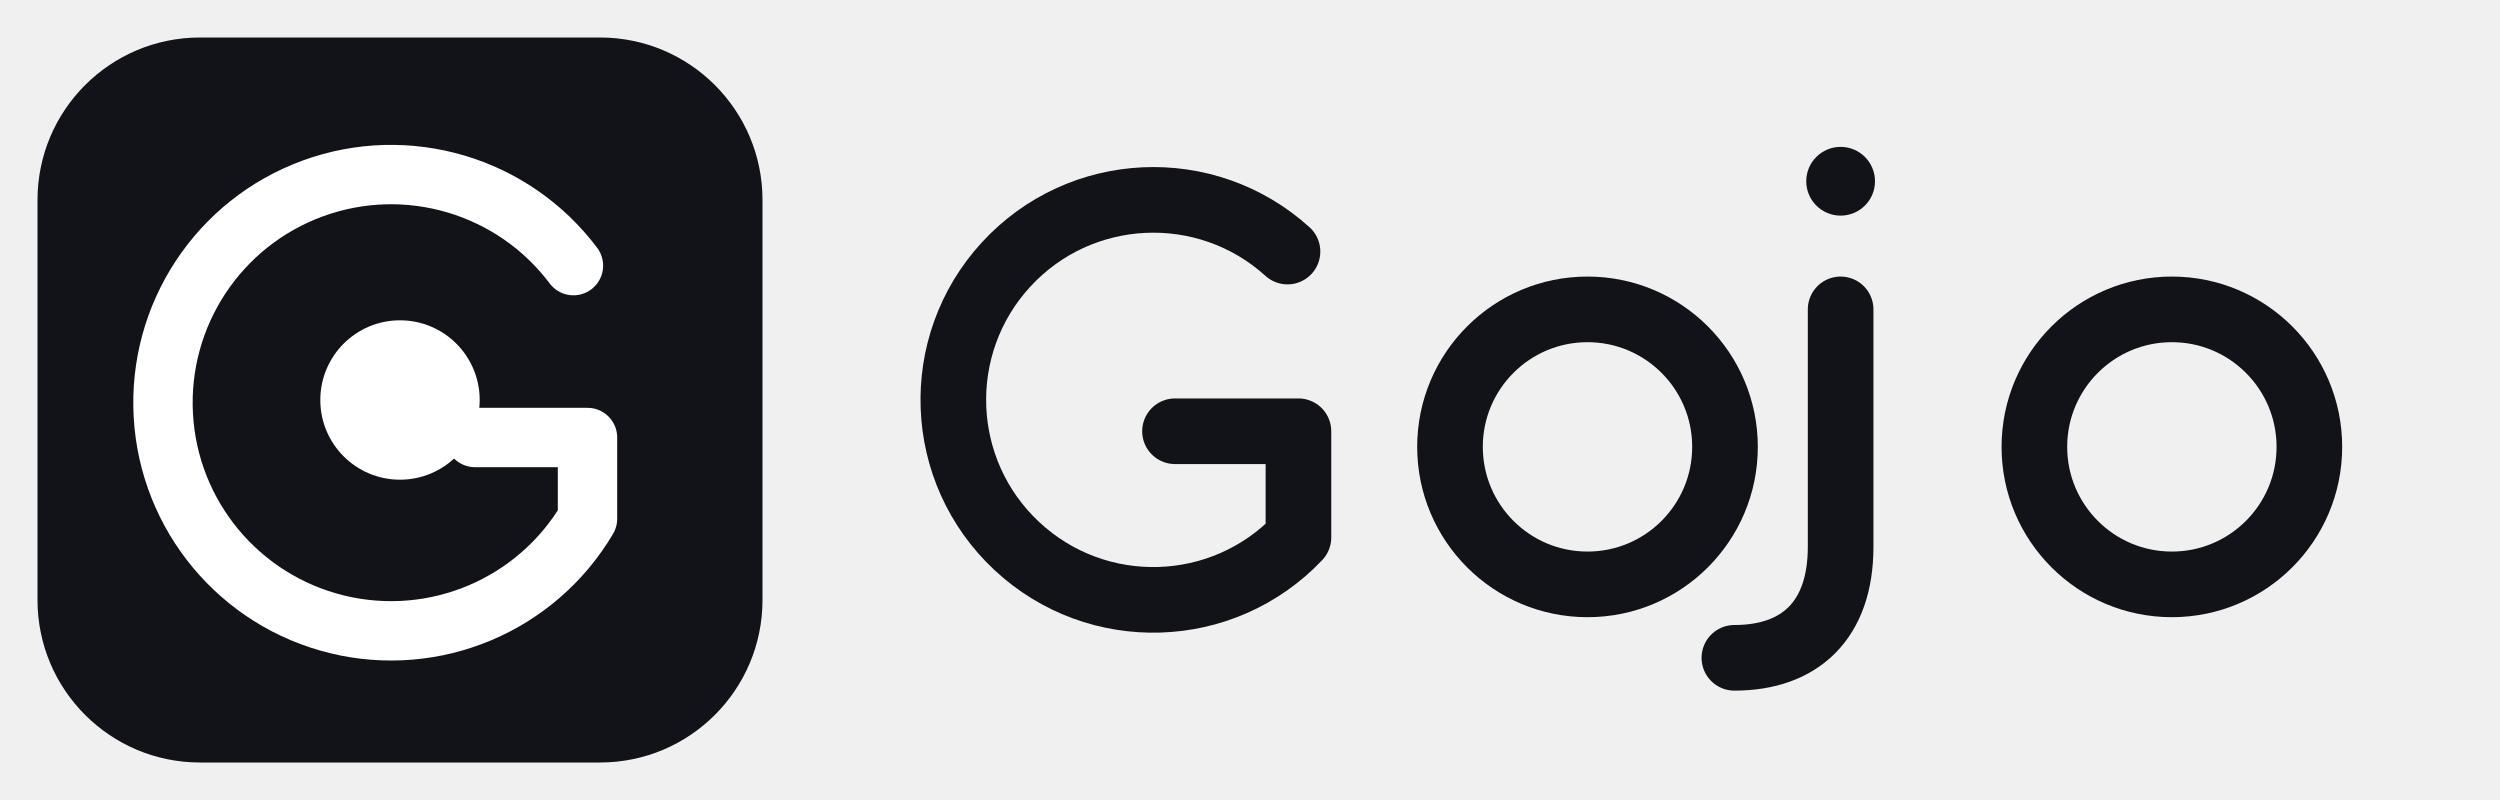
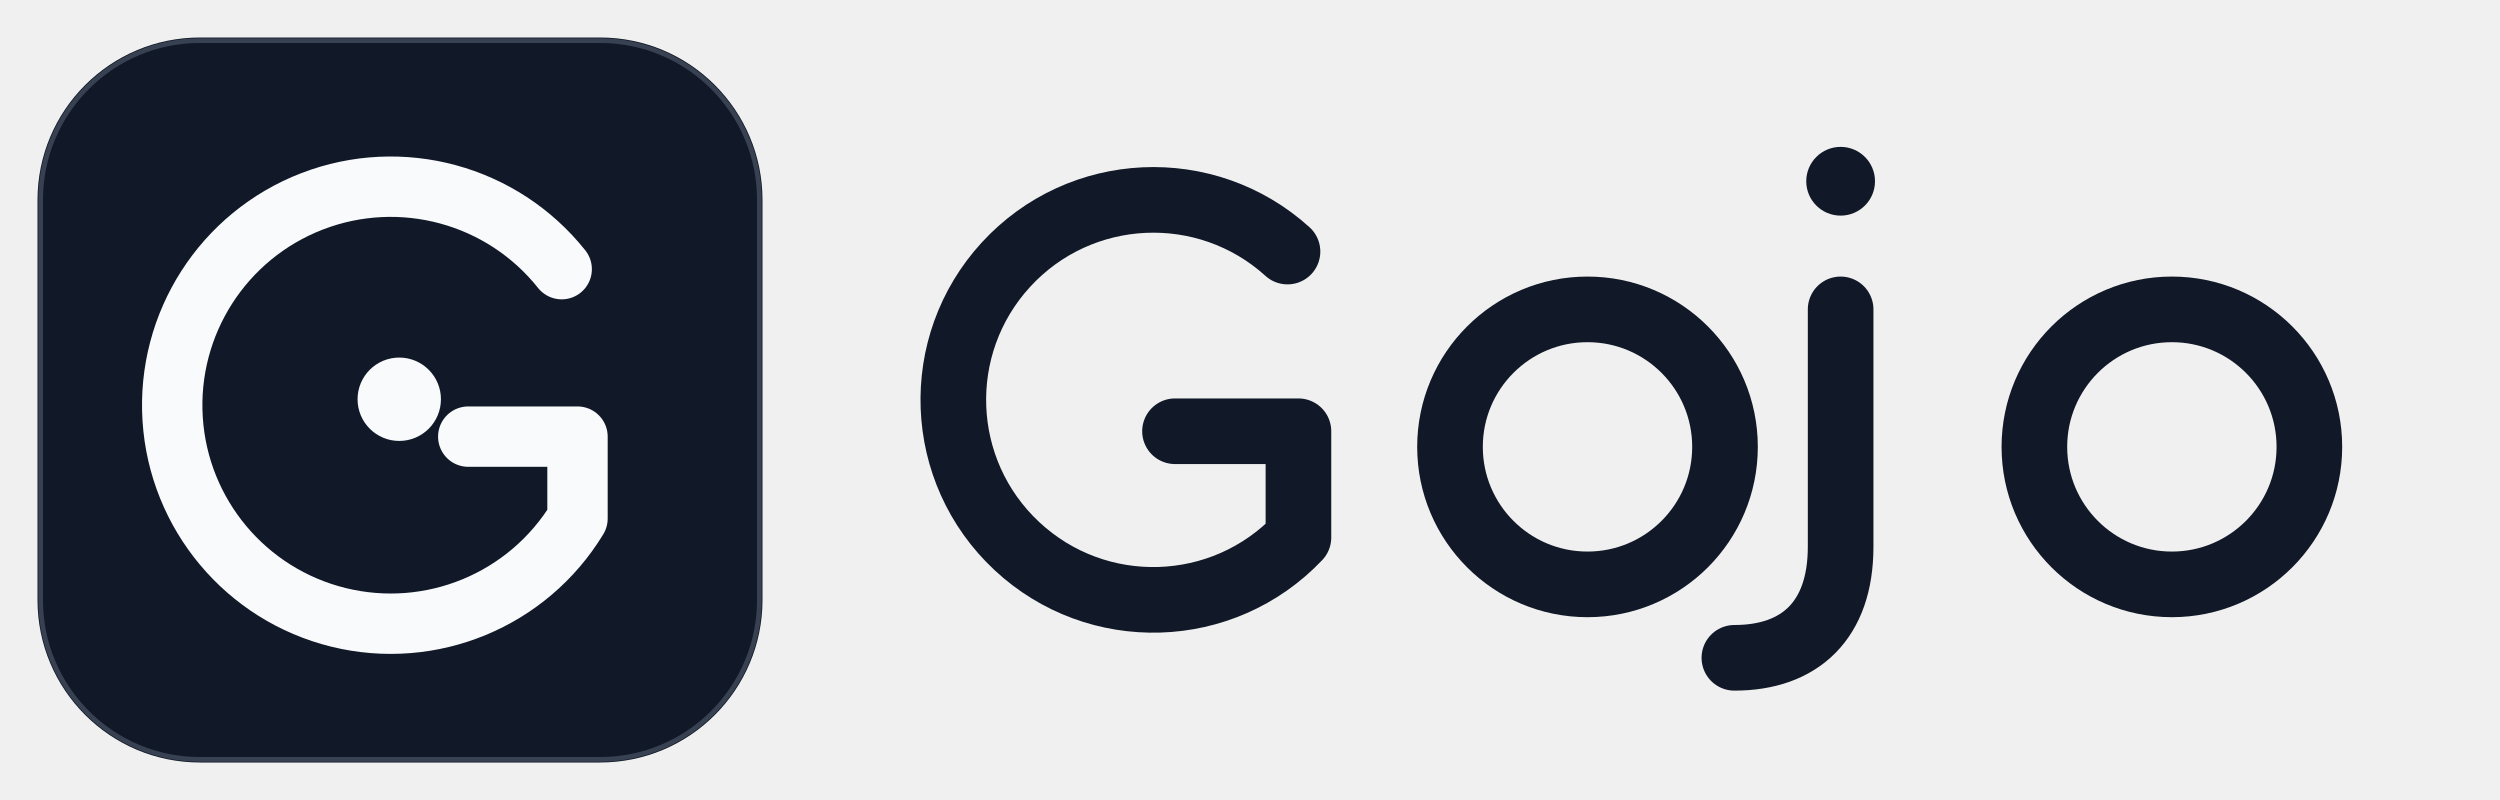
<svg xmlns="http://www.w3.org/2000/svg" width="1600" height="512" viewBox="0 0 1600 512" role="img" aria-labelledby="title desc">
-   <rect x="24" y="24" width="464" height="464" rx="104" fill="#111318" />
-   <path d="M367 170 A146 146 0 1 0 376 332 L376 280 L304 280" fill="none" stroke="#FFFFFF" stroke-width="38" stroke-linecap="round" stroke-linejoin="round" />
-   <circle cx="256" cy="256" r="51" fill="#FFFFFF" />
-   <g fill="none" stroke="#111318" stroke-width="42" stroke-linecap="round" stroke-linejoin="round">
+   <rect x="24" y="24" width="464" height="464" rx="104" fill="#111827" />
+   <rect x="26" y="26" width="460" height="460" rx="102" fill="none" stroke="#374151" stroke-width="3" />
+   <g transform="translate(20 20) scale(.46)">
+     <path d="M738 331 A304 304 0 1 0 760 678 L760 564 L608 564" fill="none" stroke="#F8FAFC" stroke-width="84" stroke-linecap="round" stroke-linejoin="round" />
+     <circle cx="512" cy="512" r="58" fill="#F8FAFC" />
+   </g>
+   <g fill="none" stroke="#111827" stroke-width="42" stroke-linecap="round" stroke-linejoin="round">
    <path d="M824 161 A128 128 0 1 0 831 344 L831 276 L752 276" />
    <circle cx="1016" cy="286" r="88" />
    <path d="M1178 198 L1178 350 C1178 397 1152 421 1110 421" />
-     <circle cx="1178" cy="116" r="22" fill="#111318" stroke="none" />
    <circle cx="1390" cy="286" r="88" />
  </g>
+   <circle cx="1178" cy="116" r="22" fill="#111827" />
</svg>
